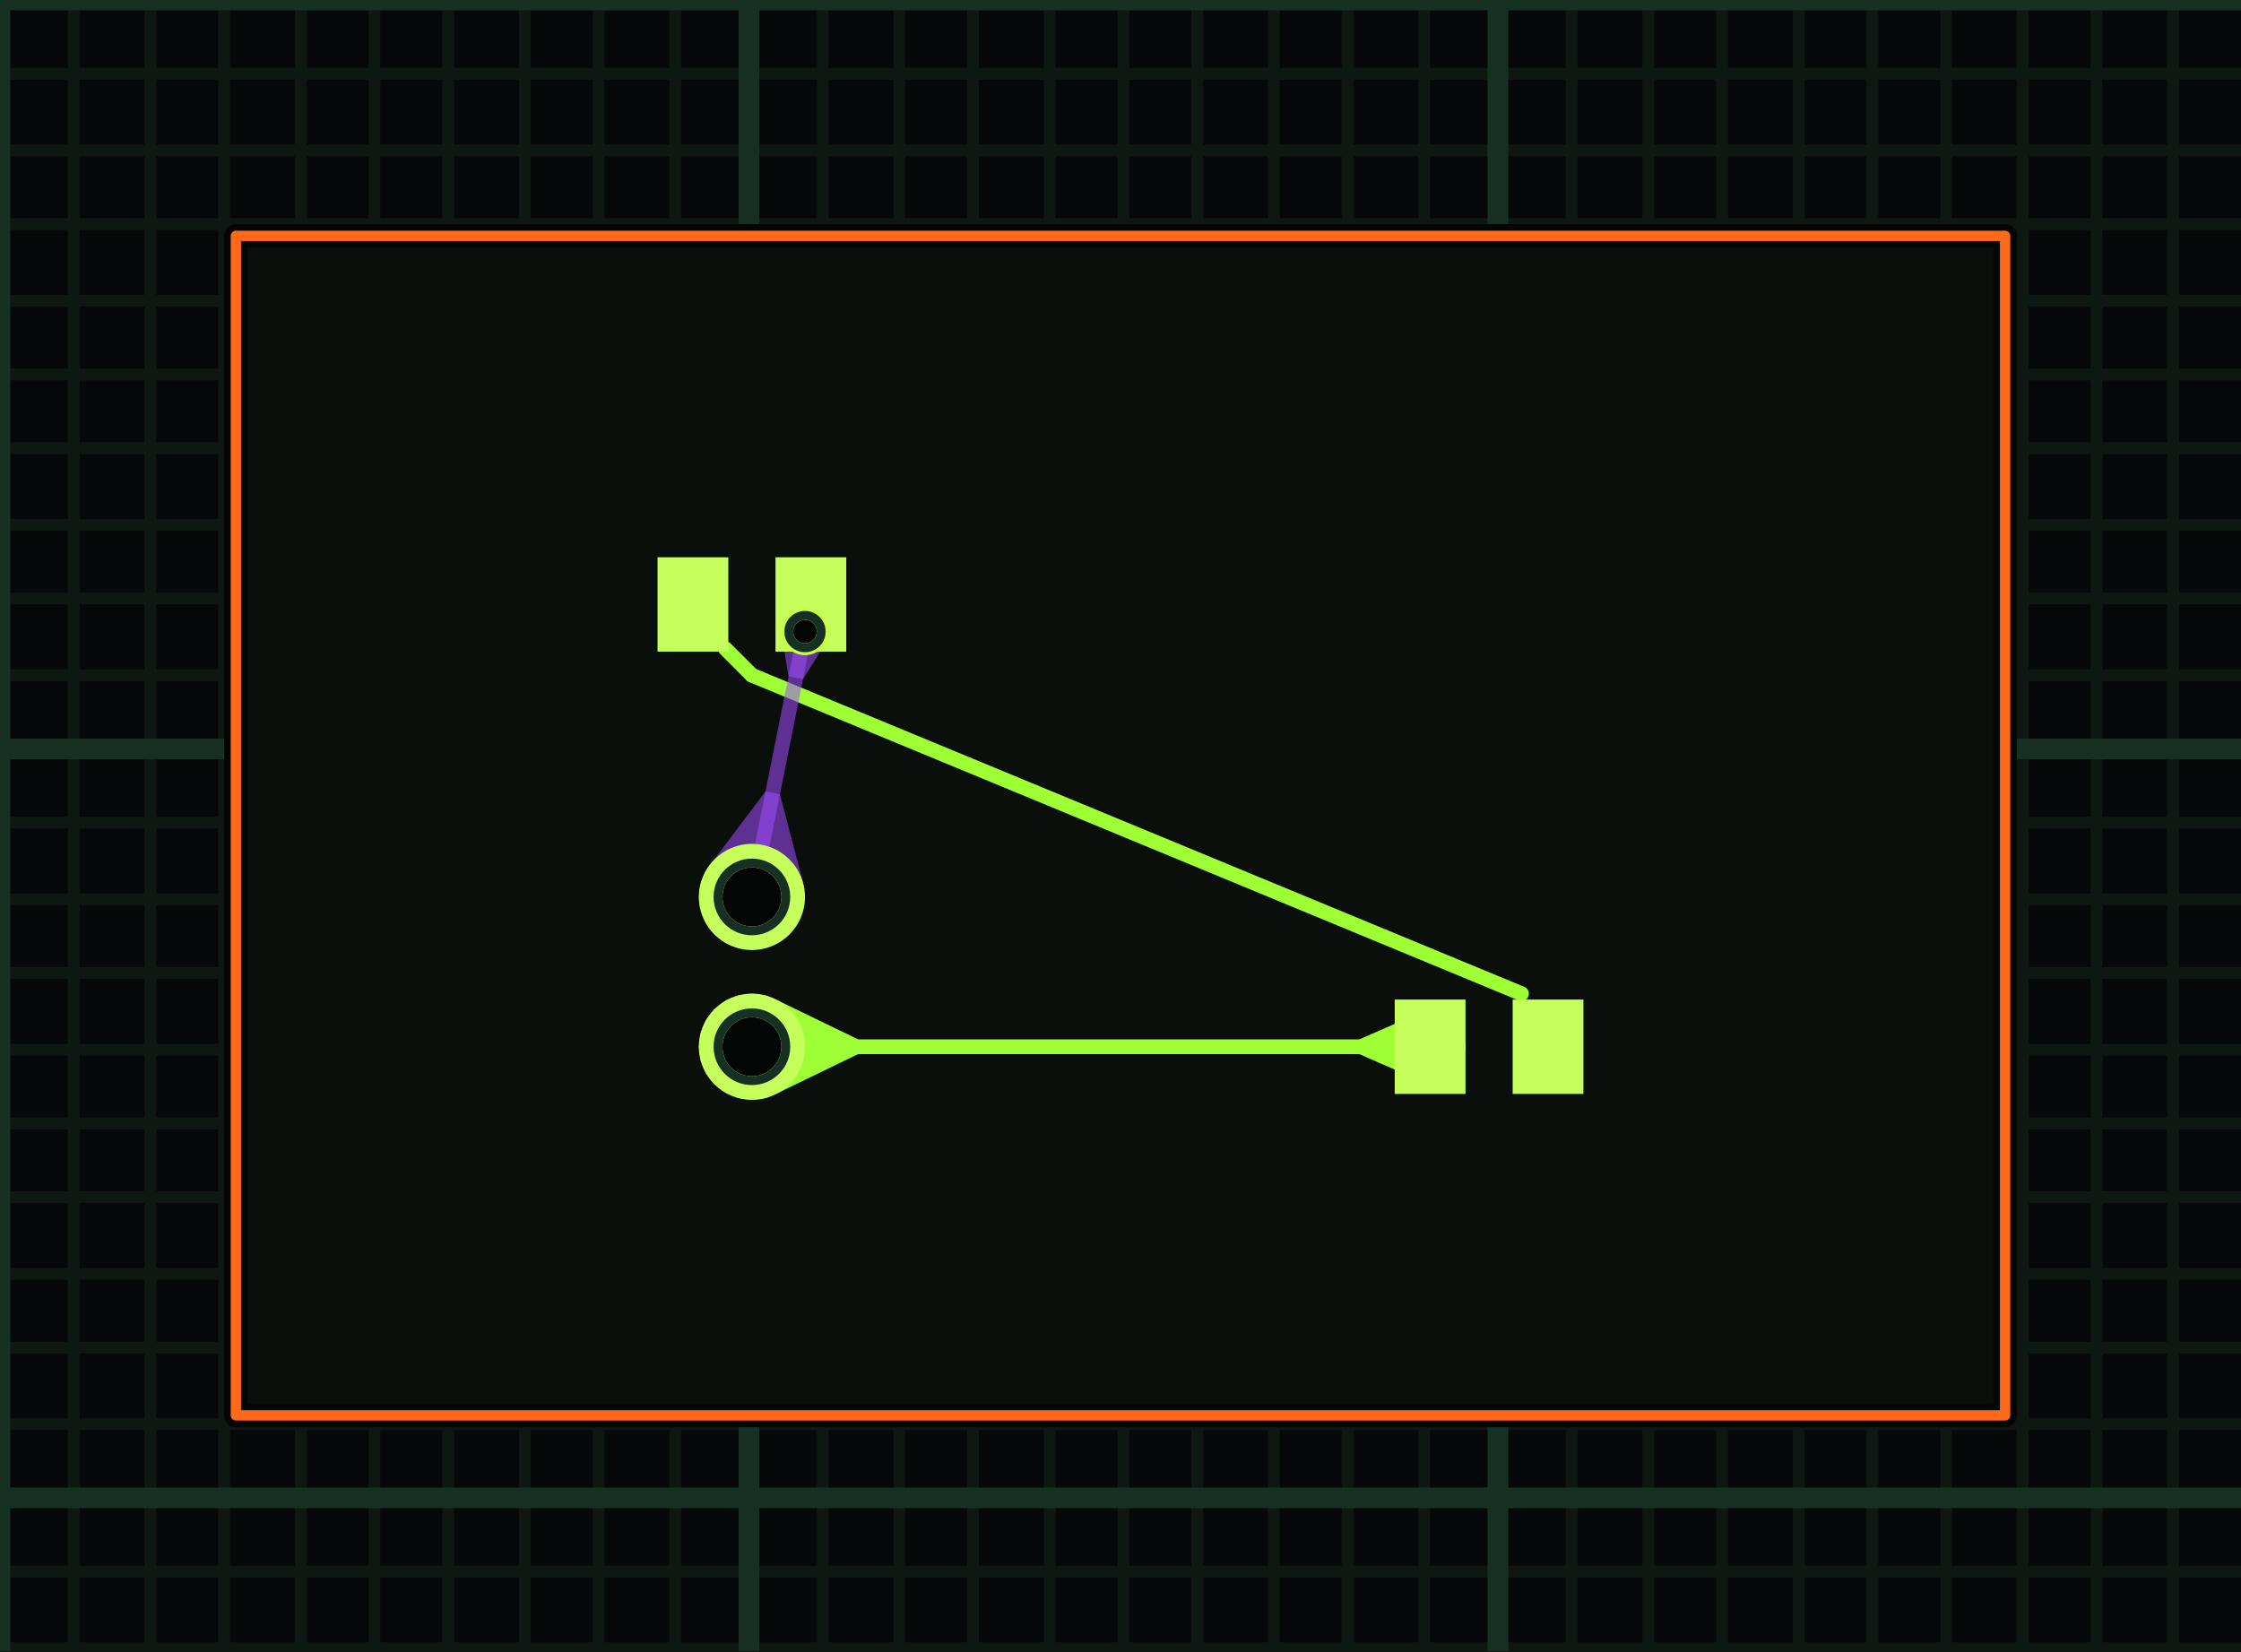
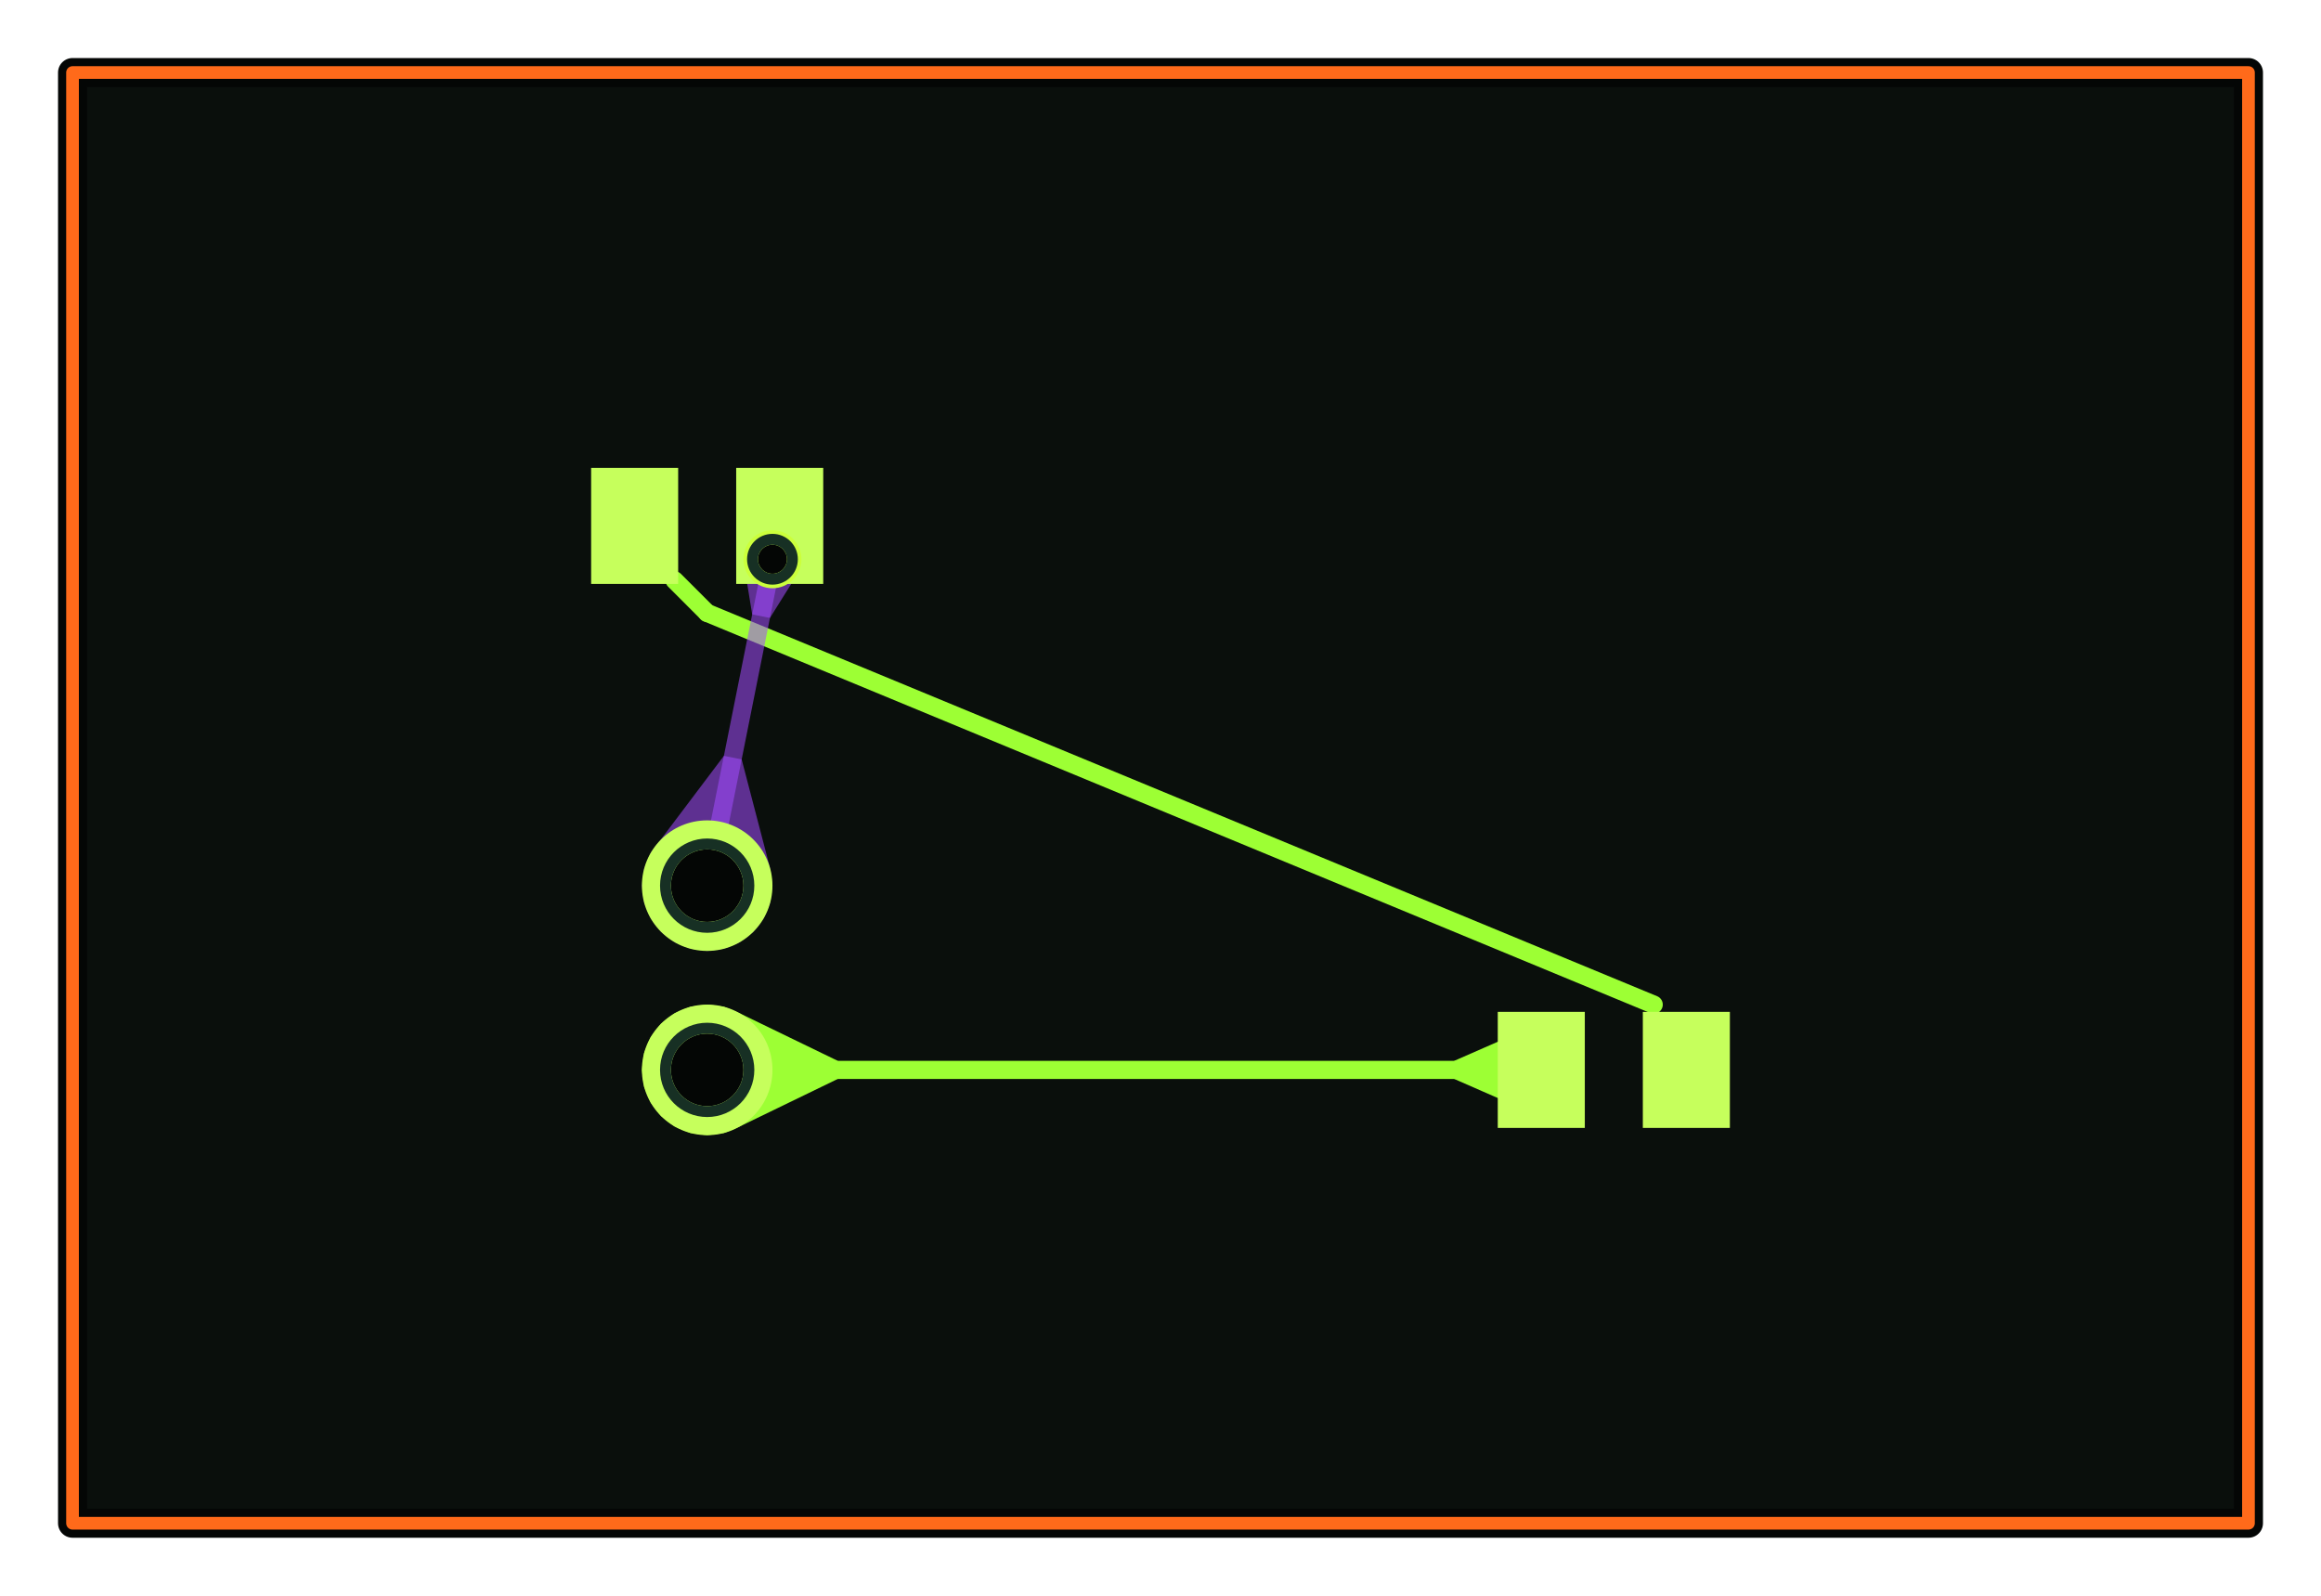
- <svg xmlns="http://www.w3.org/2000/svg" width="76.00" height="56.00" viewBox="0 0 76.00 56.00" shape-rendering="geometricPrecision" role="img" aria-label="vcad pcb render">
-   <rect x="0" y="0" width="76.00" height="56.00" fill="#06080A" />
-   <path d="M0.0 0 L0.0 56.0 M2.5 0 L2.5 56.0 M5.1 0 L5.1 56.0 M7.6 0 L7.6 56.0 M10.2 0 L10.2 56.0 M12.7 0 L12.7 56.0 M15.2 0 L15.2 56.0 M17.8 0 L17.8 56.0 M20.3 0 L20.3 56.0 M22.9 0 L22.9 56.0 M25.4 0 L25.4 56.0 M27.9 0 L27.9 56.0 M30.5 0 L30.5 56.0 M33.0 0 L33.0 56.0 M35.6 0 L35.6 56.0 M38.1 0 L38.1 56.0 M40.6 0 L40.6 56.0 M43.2 0 L43.2 56.0 M45.7 0 L45.7 56.0 M48.3 0 L48.3 56.0 M50.8 0 L50.8 56.0 M53.3 0 L53.3 56.0 M55.9 0 L55.9 56.0 M58.4 0 L58.4 56.0 M61.0 0 L61.0 56.0 M63.5 0 L63.5 56.0 M66.0 0 L66.0 56.0 M68.6 0 L68.6 56.0 M71.1 0 L71.1 56.0 M73.7 0 L73.7 56.0 M0 0.0 L76.0 0.0 M0 2.5 L76.0 2.5 M0 5.1 L76.0 5.1 M0 7.6 L76.0 7.6 M0 10.2 L76.0 10.2 M0 12.7 L76.0 12.7 M0 15.2 L76.0 15.2 M0 17.8 L76.0 17.8 M0 20.3 L76.0 20.3 M0 22.9 L76.0 22.9 M0 25.4 L76.0 25.4 M0 27.9 L76.0 27.9 M0 30.5 L76.0 30.5 M0 33.0 L76.0 33.0 M0 35.6 L76.0 35.6 M0 38.1 L76.0 38.1 M0 40.6 L76.0 40.6 M0 43.2 L76.0 43.2 M0 45.7 L76.0 45.7 M0 48.3 L76.0 48.3 M0 50.8 L76.0 50.8 M0 53.3 L76.0 53.3 M0 55.9 L76.0 55.9 " fill="none" stroke="#0E1712" stroke-width="0.4" />
-   <path d="M0.0 0 L0.0 56.0 M25.4 0 L25.4 56.0 M50.8 0 L50.8 56.0 M0 0.0 L76.0 0.0 M0 25.4 L76.0 25.4 M0 50.8 L76.0 50.8 " fill="none" stroke="#173024" stroke-width="0.7" />
-   <polygon points="8.000,48.000 68.000,48.000 68.000,8.000 8.000,8.000" fill="#0A0F0C" />
-   <polyline points="8.000,48.000 68.000,48.000 68.000,8.000 8.000,8.000 8.000,48.000" fill="none" stroke="#040605" stroke-width="0.800" stroke-linecap="round" stroke-linejoin="round" />
-   <line x1="51.600" y1="33.700" x2="25.500" y2="22.900" stroke="#9DFF34" stroke-width="0.500" stroke-linecap="round" />
-   <line x1="25.500" y1="22.900" x2="24.600" y2="22.000" stroke="#9DFF34" stroke-width="0.500" stroke-linecap="round" />
-   <line x1="25.500" y1="35.500" x2="47.100" y2="35.500" stroke="#9DFF34" stroke-width="0.500" stroke-linecap="round" />
+ <svg xmlns="http://www.w3.org/2000/svg" width="64.00" height="44.00" viewBox="0 0 64.00 44.00" shape-rendering="geometricPrecision" role="img" aria-label="vcad pcb render">
+   <polygon points="2.000,42.000 62.000,42.000 62.000,2.000 2.000,2.000" fill="#0A0F0C" />
+   <polyline points="2.000,42.000 62.000,42.000 62.000,2.000 2.000,2.000 2.000,42.000" fill="none" stroke="#040605" stroke-width="0.800" stroke-linecap="round" stroke-linejoin="round" />
+   <line x1="45.600" y1="27.700" x2="19.500" y2="16.900" stroke="#9DFF34" stroke-width="0.500" stroke-linecap="round" />
+   <line x1="19.500" y1="16.900" x2="18.600" y2="16.000" stroke="#9DFF34" stroke-width="0.500" stroke-linecap="round" />
+   <line x1="19.500" y1="29.500" x2="41.100" y2="29.500" stroke="#9DFF34" stroke-width="0.500" stroke-linecap="round" />
  <g opacity="0.550">
-     <line x1="25.500" y1="30.420" x2="27.300" y2="21.420" stroke="#A24BFF" stroke-width="0.500" stroke-linecap="round" />
+     <line x1="19.500" y1="24.420" x2="21.300" y2="15.420" stroke="#A24BFF" stroke-width="0.500" stroke-linecap="round" />
  </g>
-   <polygon points="23.700,35.500 23.761,35.966 23.941,36.400 24.227,36.773 24.600,37.059 25.034,37.239 25.500,37.300 25.966,37.239 26.400,37.059 29.100,35.750 29.100,35.250 26.400,33.941 25.966,33.761 25.500,33.700 25.034,33.761 24.600,33.941 24.227,34.227 23.941,34.600 23.761,35.034" fill="#9DFF34" />
-   <polygon points="46.100,35.750 47.900,36.539 48.189,36.659 48.500,36.700 48.811,36.659 49.100,36.539 49.349,36.349 49.539,36.100 49.659,35.811 49.700,35.500 49.659,35.189 49.539,34.900 49.349,34.651 49.100,34.461 48.811,34.341 48.500,34.300 48.189,34.341 47.900,34.461 46.100,35.250" fill="#9DFF34" />
+   <polygon points="17.700,29.500 17.761,29.966 17.941,30.400 18.227,30.773 18.600,31.059 19.034,31.239 19.500,31.300 19.966,31.239 20.400,31.059 23.100,29.750 23.100,29.250 20.400,27.941 19.966,27.761 19.500,27.700 19.034,27.761 18.600,27.941 18.227,28.227 17.941,28.600 17.761,29.034" fill="#9DFF34" />
+   <polygon points="40.100,29.750 41.900,30.539 42.189,30.659 42.500,30.700 42.811,30.659 43.100,30.539 43.349,30.349 43.539,30.100 43.659,29.811 43.700,29.500 43.659,29.189 43.539,28.900 43.349,28.651 43.100,28.461 42.811,28.341 42.500,28.300 42.189,28.341 41.900,28.461 40.100,29.250" fill="#9DFF34" />
  <g opacity="0.550">
-     <polygon points="23.700,30.420 23.761,30.886 23.941,31.320 24.227,31.693 24.600,31.979 25.034,32.159 25.500,32.220 25.966,32.159 26.400,31.979 26.773,31.693 27.059,31.320 27.239,30.886 27.300,30.420 27.239,29.954 26.451,26.939 25.961,26.841 23.941,29.520 23.761,29.954" fill="#A24BFF" />
+     <polygon points="17.700,24.420 17.761,24.886 17.941,25.320 18.227,25.693 18.600,25.979 19.034,26.159 19.500,26.220 19.966,26.159 20.400,25.979 20.773,25.693 21.059,25.320 21.239,24.886 21.300,24.420 21.239,23.954 20.451,20.939 19.961,20.841 17.941,23.520 17.761,23.954" fill="#A24BFF" />
  </g>
  <g opacity="0.550">
-     <polygon points="26.500,21.420 26.527,21.627 26.741,22.940 27.231,23.038 27.993,21.820 28.073,21.627 28.100,21.420 28.073,21.213 27.993,21.020 27.866,20.854 27.700,20.727 27.507,20.647 27.300,20.620 27.093,20.647 26.900,20.727 26.734,20.854 26.607,21.020 26.527,21.213" fill="#A24BFF" />
+     <polygon points="20.500,15.420 20.527,15.627 20.741,16.940 21.231,17.038 21.993,15.820 22.073,15.627 22.100,15.420 22.073,15.213 21.993,15.020 21.866,14.854 21.700,14.727 21.507,14.647 21.300,14.620 21.093,14.647 20.900,14.727 20.734,14.854 20.607,15.020 20.527,15.213" fill="#A24BFF" />
  </g>
-   <circle cx="25.500" cy="35.500" r="1.800" fill="#C6FF5C" />
-   <circle cx="25.500" cy="35.500" r="1.000" fill="#040605" />
-   <circle cx="25.500" cy="35.500" r="1.150" fill="none" stroke="#173024" stroke-width="0.300" />
-   <circle cx="25.500" cy="30.420" r="1.800" fill="#C6FF5C" />
-   <circle cx="25.500" cy="30.420" r="1.000" fill="#040605" />
-   <circle cx="25.500" cy="30.420" r="1.150" fill="none" stroke="#173024" stroke-width="0.300" />
-   <polygon points="47.300,37.100 49.700,37.100 49.700,33.900 47.300,33.900" fill="#C6FF5C" />
-   <polygon points="51.300,37.100 53.700,37.100 53.700,33.900 51.300,33.900" fill="#C6FF5C" />
-   <polygon points="22.300,22.100 24.700,22.100 24.700,18.900 22.300,18.900" fill="#C6FF5C" />
-   <polygon points="26.300,22.100 28.700,22.100 28.700,18.900 26.300,18.900" fill="#C6FF5C" />
-   <circle cx="27.300" cy="21.420" r="0.800" fill="#CBFF3C" />
-   <circle cx="27.300" cy="21.420" r="0.400" fill="#040605" />
-   <circle cx="27.300" cy="21.420" r="0.550" fill="none" stroke="#173024" stroke-width="0.300" />
-   <polyline points="8.000,48.000 68.000,48.000 68.000,8.000 8.000,8.000 8.000,48.000" fill="none" stroke="#FF6A1A" stroke-width="0.350" stroke-linecap="round" stroke-linejoin="round" />
+   <circle cx="19.500" cy="29.500" r="1.800" fill="#C6FF5C" />
+   <circle cx="19.500" cy="29.500" r="1.000" fill="#040605" />
+   <circle cx="19.500" cy="29.500" r="1.150" fill="none" stroke="#173024" stroke-width="0.300" />
+   <circle cx="19.500" cy="24.420" r="1.800" fill="#C6FF5C" />
+   <circle cx="19.500" cy="24.420" r="1.000" fill="#040605" />
+   <circle cx="19.500" cy="24.420" r="1.150" fill="none" stroke="#173024" stroke-width="0.300" />
+   <polygon points="41.300,31.100 43.700,31.100 43.700,27.900 41.300,27.900" fill="#C6FF5C" />
+   <polygon points="45.300,31.100 47.700,31.100 47.700,27.900 45.300,27.900" fill="#C6FF5C" />
+   <polygon points="16.300,16.100 18.700,16.100 18.700,12.900 16.300,12.900" fill="#C6FF5C" />
+   <polygon points="20.300,16.100 22.700,16.100 22.700,12.900 20.300,12.900" fill="#C6FF5C" />
+   <circle cx="21.300" cy="15.420" r="0.800" fill="#CBFF3C" />
+   <circle cx="21.300" cy="15.420" r="0.400" fill="#040605" />
+   <circle cx="21.300" cy="15.420" r="0.550" fill="none" stroke="#173024" stroke-width="0.300" />
+   <polyline points="2.000,42.000 62.000,42.000 62.000,2.000 2.000,2.000 2.000,42.000" fill="none" stroke="#FF6A1A" stroke-width="0.350" stroke-linecap="round" stroke-linejoin="round" />
</svg>
